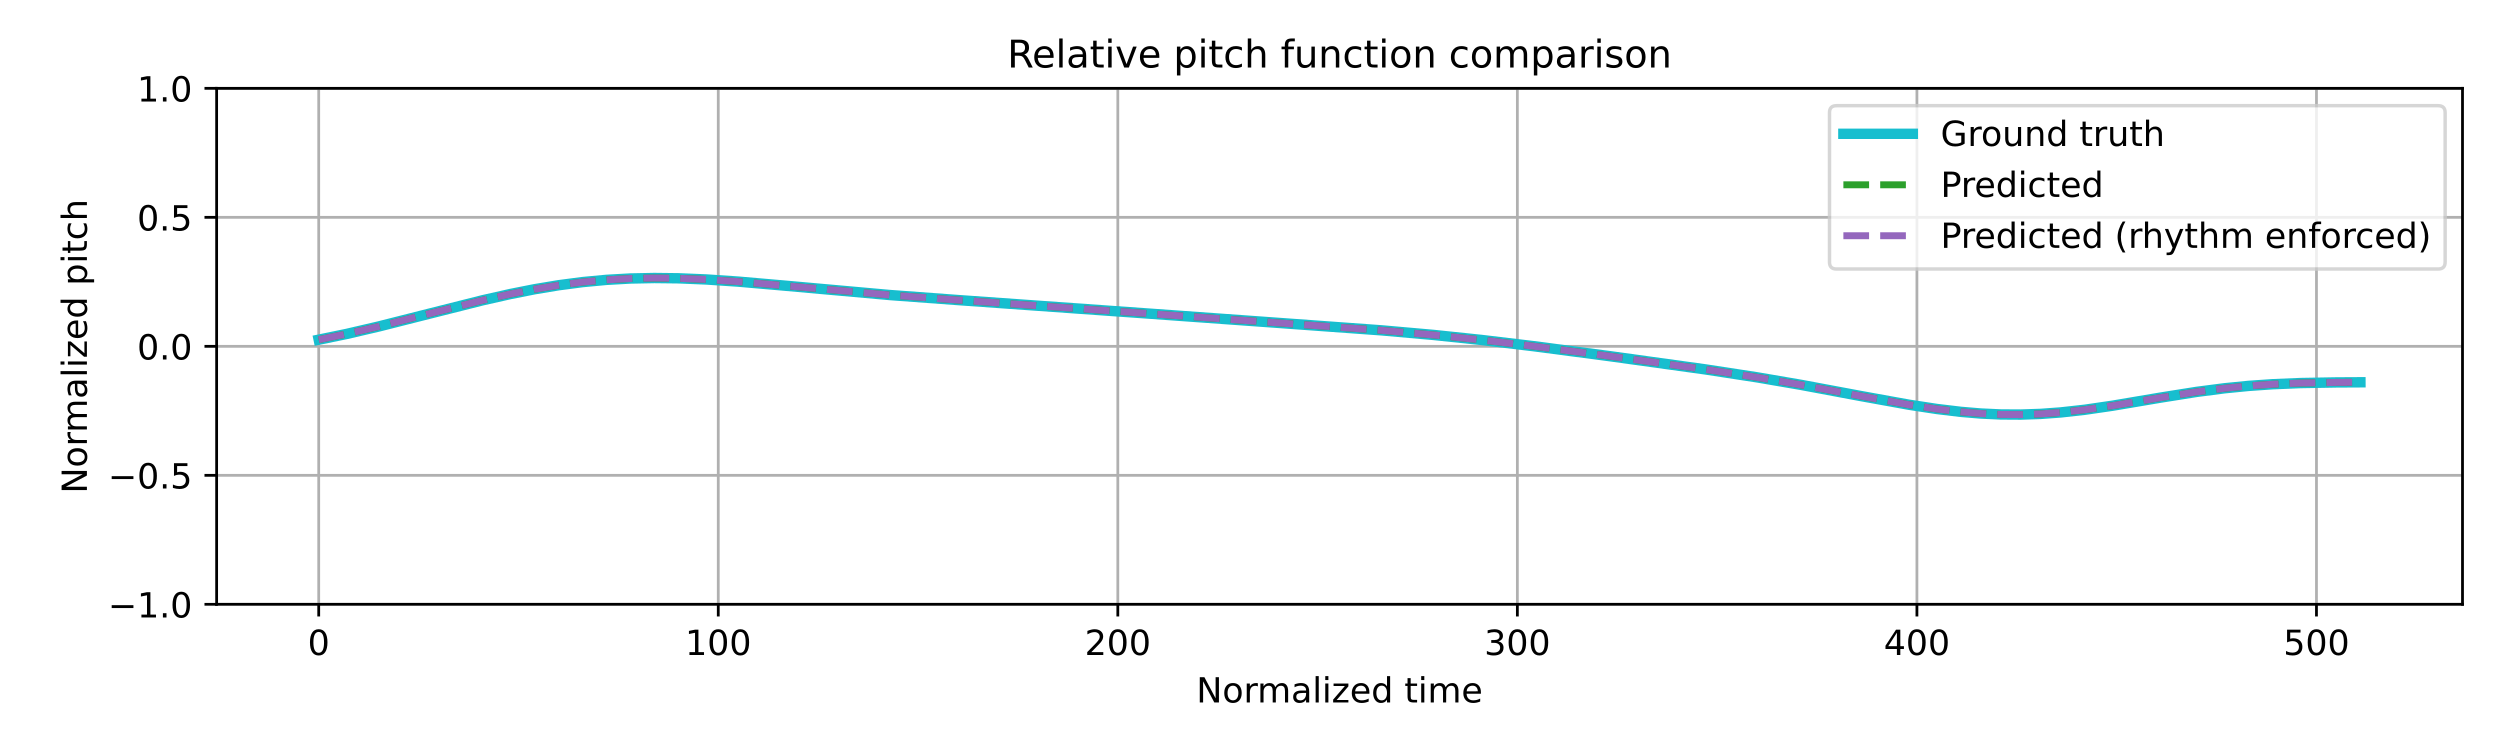
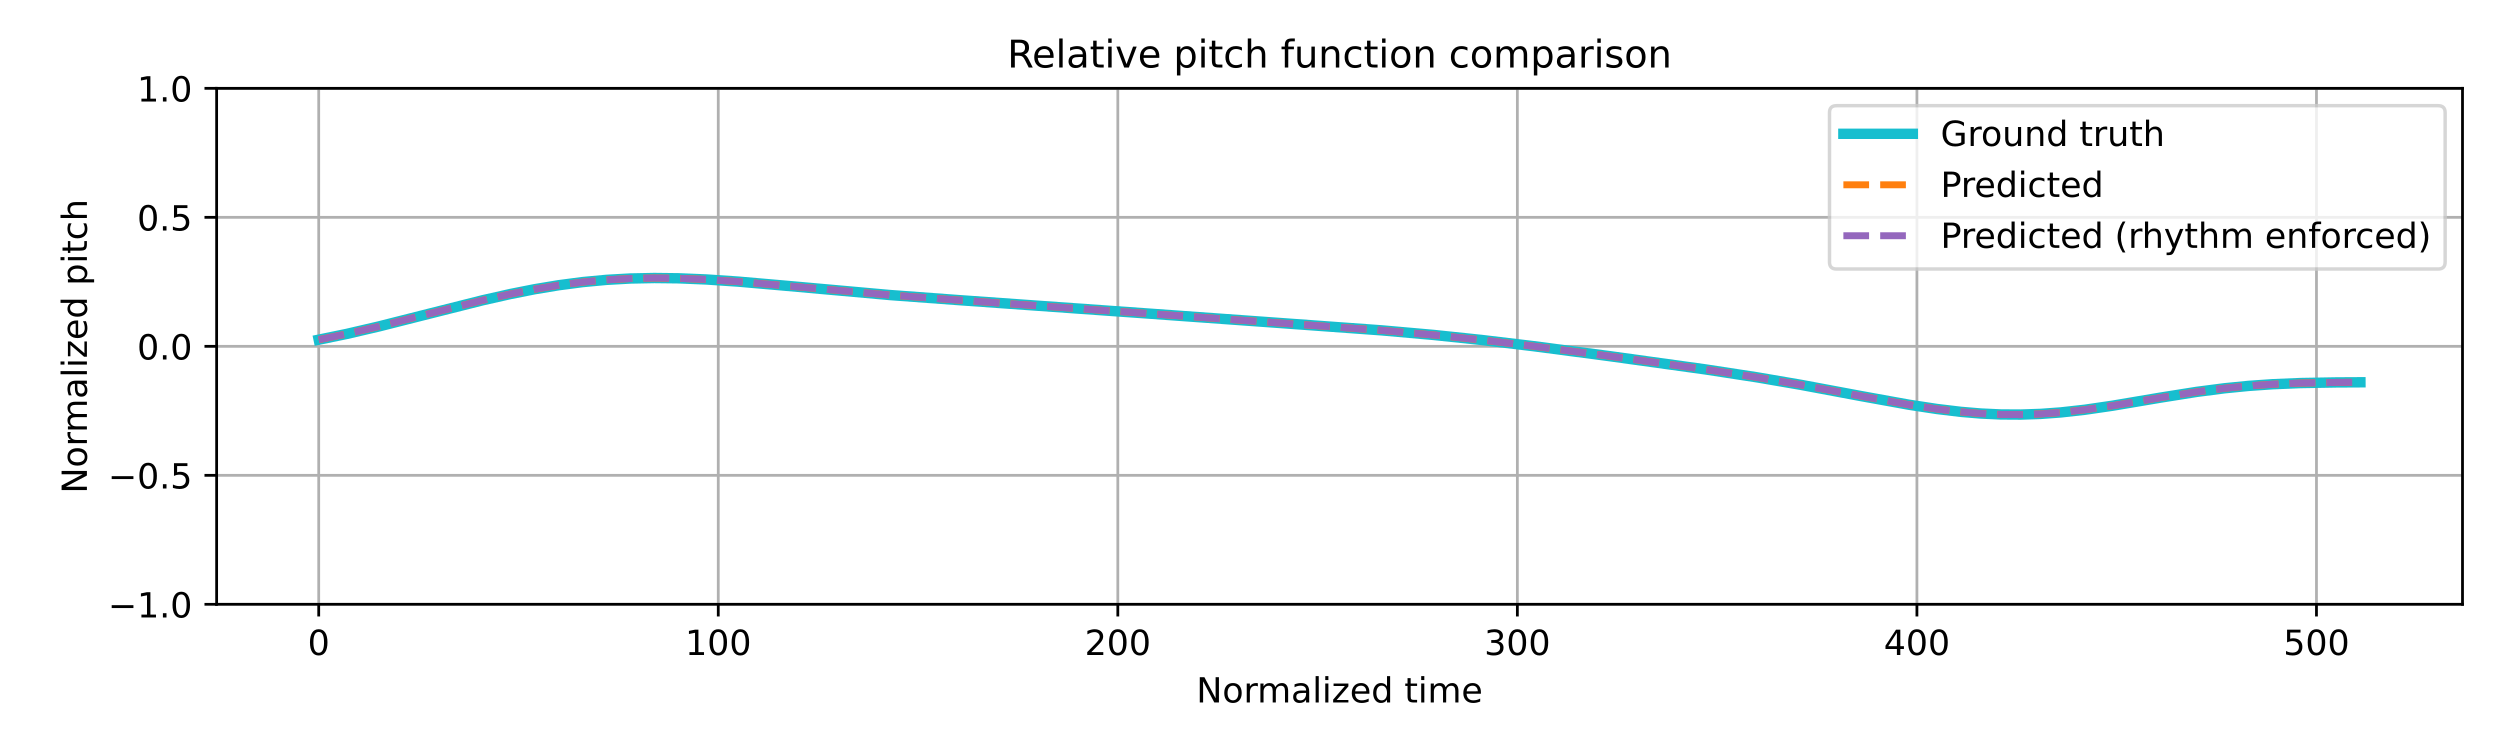
<svg xmlns="http://www.w3.org/2000/svg" xmlns:xlink="http://www.w3.org/1999/xlink" width="720pt" height="216pt" viewBox="0 0 720 216" version="1.1">
  <defs>
    <style type="text/css">*{stroke-linejoin: round; stroke-linecap: butt}</style>
  </defs>
  <g id="figure_1">
    <g id="patch_1">
      <path d="M 0 216  L 720 216  L 720 0  L 0 0  z " style="fill: #ffffff" />
    </g>
    <g id="axes_1">
      <g id="patch_2">
        <path d="M 62.39 174.04  L 709.2 174.04  L 709.2 25.44  L 62.39 25.44  z " style="fill: #ffffff" />
      </g>
      <g id="matplotlib.axis_1">
        <g id="xtick_1">
          <g id="line2d_1">
-             <path d="M 91.79 174.04  L 91.79 25.44  " clip-path="url(#pc39dac0de6)" style="fill: none; stroke: #b0b0b0; stroke-width: 0.8; stroke-linecap: square" />
+             <path d="M 91.79 174.04  L 91.79 25.44  " clip-path="url(#pe0e8781b8f)" style="fill: none; stroke: #b0b0b0; stroke-width: 0.8; stroke-linecap: square" />
          </g>
          <g id="line2d_2">
            <defs>
-               <path id="m6694a2630f" d="M 0 0  L 0 3.5  " style="stroke: #000000; stroke-width: 0.8" />
-             </defs>
-             <g>
-               <use xlink:href="#m6694a2630f" x="91.79" y="174.04" style="stroke: #000000; stroke-width: 0.8" />
+               <path id="m14382dfadc" d="M 0 0  L 0 3.5  " style="stroke: #000000; stroke-width: 0.8" />
+             </defs>
+             <g>
+               <use xlink:href="#m14382dfadc" x="91.79" y="174.04" style="stroke: #000000; stroke-width: 0.8" />
            </g>
          </g>
          <g id="text_1">
            <g transform="translate(88.60921 188.6384) scale(0.1 -0.1)">
              <defs>
                <path id="DejaVuSans-30" d="M 2034 4250  Q 1547 4250 1301 3770  Q 1056 3291 1056 2328  Q 1056 1369 1301 889  Q 1547 409 2034 409  Q 2525 409 2770 889  Q 3016 1369 3016 2328  Q 3016 3291 2770 3770  Q 2525 4250 2034 4250  z M 2034 4750  Q 2819 4750 3233 4129  Q 3647 3509 3647 2328  Q 3647 1150 3233 529  Q 2819 -91 2034 -91  Q 1250 -91 836 529  Q 422 1150 422 2328  Q 422 3509 836 4129  Q 1250 4750 2034 4750  z " transform="scale(0.015625)" />
              </defs>
              <use xlink:href="#DejaVuSans-30" />
            </g>
          </g>
        </g>
        <g id="xtick_2">
          <g id="line2d_3">
-             <path d="M 206.861 174.04  L 206.861 25.44  " clip-path="url(#pc39dac0de6)" style="fill: none; stroke: #b0b0b0; stroke-width: 0.8; stroke-linecap: square" />
+             <path d="M 206.861 174.04  L 206.861 25.44  " clip-path="url(#pe0e8781b8f)" style="fill: none; stroke: #b0b0b0; stroke-width: 0.8; stroke-linecap: square" />
          </g>
          <g id="line2d_4">
            <g>
-               <use xlink:href="#m6694a2630f" x="206.861" y="174.04" style="stroke: #000000; stroke-width: 0.8" />
+               <use xlink:href="#m14382dfadc" x="206.861" y="174.04" style="stroke: #000000; stroke-width: 0.8" />
            </g>
          </g>
          <g id="text_2">
            <g transform="translate(197.317 188.6384) scale(0.1 -0.1)">
              <defs>
                <path id="DejaVuSans-31" d="M 794 531  L 1825 531  L 1825 4091  L 703 3866  L 703 4441  L 1819 4666  L 2450 4666  L 2450 531  L 3481 531  L 3481 0  L 794 0  L 794 531  z " transform="scale(0.015625)" />
              </defs>
              <use xlink:href="#DejaVuSans-31" />
              <use xlink:href="#DejaVuSans-30" transform="translate(63.62305 0)" />
              <use xlink:href="#DejaVuSans-30" transform="translate(127.2461 0)" />
            </g>
          </g>
        </g>
        <g id="xtick_3">
          <g id="line2d_5">
-             <path d="M 321.931 174.04  L 321.931 25.44  " clip-path="url(#pc39dac0de6)" style="fill: none; stroke: #b0b0b0; stroke-width: 0.8; stroke-linecap: square" />
+             <path d="M 321.931 174.04  L 321.931 25.44  " clip-path="url(#pe0e8781b8f)" style="fill: none; stroke: #b0b0b0; stroke-width: 0.8; stroke-linecap: square" />
          </g>
          <g id="line2d_6">
            <g>
-               <use xlink:href="#m6694a2630f" x="321.931" y="174.04" style="stroke: #000000; stroke-width: 0.8" />
+               <use xlink:href="#m14382dfadc" x="321.931" y="174.04" style="stroke: #000000; stroke-width: 0.8" />
            </g>
          </g>
          <g id="text_3">
            <g transform="translate(312.3872 188.6384) scale(0.1 -0.1)">
              <defs>
                <path id="DejaVuSans-32" d="M 1228 531  L 3431 531  L 3431 0  L 469 0  L 469 531  Q 828 903 1448 1529  Q 2069 2156 2228 2338  Q 2531 2678 2651 2914  Q 2772 3150 2772 3378  Q 2772 3750 2511 3984  Q 2250 4219 1831 4219  Q 1534 4219 1204 4116  Q 875 4013 500 3803  L 500 4441  Q 881 4594 1212 4672  Q 1544 4750 1819 4750  Q 2544 4750 2975 4387  Q 3406 4025 3406 3419  Q 3406 3131 3298 2873  Q 3191 2616 2906 2266  Q 2828 2175 2409 1742  Q 1991 1309 1228 531  z " transform="scale(0.015625)" />
              </defs>
              <use xlink:href="#DejaVuSans-32" />
              <use xlink:href="#DejaVuSans-30" transform="translate(63.62305 0)" />
              <use xlink:href="#DejaVuSans-30" transform="translate(127.2461 0)" />
            </g>
          </g>
        </g>
        <g id="xtick_4">
          <g id="line2d_7">
-             <path d="M 437.001 174.04  L 437.001 25.44  " clip-path="url(#pc39dac0de6)" style="fill: none; stroke: #b0b0b0; stroke-width: 0.8; stroke-linecap: square" />
+             <path d="M 437.001 174.04  L 437.001 25.44  " clip-path="url(#pe0e8781b8f)" style="fill: none; stroke: #b0b0b0; stroke-width: 0.8; stroke-linecap: square" />
          </g>
          <g id="line2d_8">
            <g>
-               <use xlink:href="#m6694a2630f" x="437.001" y="174.04" style="stroke: #000000; stroke-width: 0.8" />
+               <use xlink:href="#m14382dfadc" x="437.001" y="174.04" style="stroke: #000000; stroke-width: 0.8" />
            </g>
          </g>
          <g id="text_4">
            <g transform="translate(427.4575 188.6384) scale(0.1 -0.1)">
              <defs>
                <path id="DejaVuSans-33" d="M 2597 2516  Q 3050 2419 3304 2112  Q 3559 1806 3559 1356  Q 3559 666 3084 287  Q 2609 -91 1734 -91  Q 1441 -91 1130 -33  Q 819 25 488 141  L 488 750  Q 750 597 1062 519  Q 1375 441 1716 441  Q 2309 441 2620 675  Q 2931 909 2931 1356  Q 2931 1769 2642 2001  Q 2353 2234 1838 2234  L 1294 2234  L 1294 2753  L 1863 2753  Q 2328 2753 2575 2939  Q 2822 3125 2822 3475  Q 2822 3834 2567 4026  Q 2313 4219 1838 4219  Q 1578 4219 1281 4162  Q 984 4106 628 3988  L 628 4550  Q 988 4650 1302 4700  Q 1616 4750 1894 4750  Q 2613 4750 3031 4423  Q 3450 4097 3450 3541  Q 3450 3153 3228 2886  Q 3006 2619 2597 2516  z " transform="scale(0.015625)" />
              </defs>
              <use xlink:href="#DejaVuSans-33" />
              <use xlink:href="#DejaVuSans-30" transform="translate(63.62305 0)" />
              <use xlink:href="#DejaVuSans-30" transform="translate(127.2461 0)" />
            </g>
          </g>
        </g>
        <g id="xtick_5">
          <g id="line2d_9">
-             <path d="M 552.072 174.04  L 552.072 25.44  " clip-path="url(#pc39dac0de6)" style="fill: none; stroke: #b0b0b0; stroke-width: 0.8; stroke-linecap: square" />
+             <path d="M 552.072 174.04  L 552.072 25.44  " clip-path="url(#pe0e8781b8f)" style="fill: none; stroke: #b0b0b0; stroke-width: 0.8; stroke-linecap: square" />
          </g>
          <g id="line2d_10">
            <g>
-               <use xlink:href="#m6694a2630f" x="552.072" y="174.04" style="stroke: #000000; stroke-width: 0.8" />
+               <use xlink:href="#m14382dfadc" x="552.072" y="174.04" style="stroke: #000000; stroke-width: 0.8" />
            </g>
          </g>
          <g id="text_5">
            <g transform="translate(542.5278 188.6384) scale(0.1 -0.1)">
              <defs>
                <path id="DejaVuSans-34" d="M 2419 4116  L 825 1625  L 2419 1625  L 2419 4116  z M 2253 4666  L 3047 4666  L 3047 1625  L 3713 1625  L 3713 1100  L 3047 1100  L 3047 0  L 2419 0  L 2419 1100  L 313 1100  L 313 1709  L 2253 4666  z " transform="scale(0.015625)" />
              </defs>
              <use xlink:href="#DejaVuSans-34" />
              <use xlink:href="#DejaVuSans-30" transform="translate(63.62305 0)" />
              <use xlink:href="#DejaVuSans-30" transform="translate(127.2461 0)" />
            </g>
          </g>
        </g>
        <g id="xtick_6">
          <g id="line2d_11">
-             <path d="M 667.142 174.04  L 667.142 25.44  " clip-path="url(#pc39dac0de6)" style="fill: none; stroke: #b0b0b0; stroke-width: 0.8; stroke-linecap: square" />
+             <path d="M 667.142 174.04  L 667.142 25.44  " clip-path="url(#pe0e8781b8f)" style="fill: none; stroke: #b0b0b0; stroke-width: 0.8; stroke-linecap: square" />
          </g>
          <g id="line2d_12">
            <g>
-               <use xlink:href="#m6694a2630f" x="667.142" y="174.04" style="stroke: #000000; stroke-width: 0.8" />
+               <use xlink:href="#m14382dfadc" x="667.142" y="174.04" style="stroke: #000000; stroke-width: 0.8" />
            </g>
          </g>
          <g id="text_6">
            <g transform="translate(657.5981 188.6384) scale(0.1 -0.1)">
              <defs>
                <path id="DejaVuSans-35" d="M 691 4666  L 3169 4666  L 3169 4134  L 1269 4134  L 1269 2991  Q 1406 3038 1543 3061  Q 1681 3084 1819 3084  Q 2600 3084 3056 2656  Q 3513 2228 3513 1497  Q 3513 744 3044 326  Q 2575 -91 1722 -91  Q 1428 -91 1123 -41  Q 819 9 494 109  L 494 744  Q 775 591 1075 516  Q 1375 441 1709 441  Q 2250 441 2565 725  Q 2881 1009 2881 1497  Q 2881 1984 2565 2268  Q 2250 2553 1709 2553  Q 1456 2553 1204 2497  Q 953 2441 691 2322  L 691 4666  z " transform="scale(0.015625)" />
              </defs>
              <use xlink:href="#DejaVuSans-35" />
              <use xlink:href="#DejaVuSans-30" transform="translate(63.62305 0)" />
              <use xlink:href="#DejaVuSans-30" transform="translate(127.2461 0)" />
            </g>
          </g>
        </g>
        <g id="text_7">
          <g transform="translate(344.5544 202.3166) scale(0.1 -0.1)">
            <defs>
              <path id="DejaVuSans-4e" d="M 628 4666  L 1478 4666  L 3547 763  L 3547 4666  L 4159 4666  L 4159 0  L 3309 0  L 1241 3903  L 1241 0  L 628 0  L 628 4666  z " transform="scale(0.015625)" />
              <path id="DejaVuSans-6f" d="M 1959 3097  Q 1497 3097 1228 2736  Q 959 2375 959 1747  Q 959 1119 1226 758  Q 1494 397 1959 397  Q 2419 397 2687 759  Q 2956 1122 2956 1747  Q 2956 2369 2687 2733  Q 2419 3097 1959 3097  z M 1959 3584  Q 2709 3584 3137 3096  Q 3566 2609 3566 1747  Q 3566 888 3137 398  Q 2709 -91 1959 -91  Q 1206 -91 779 398  Q 353 888 353 1747  Q 353 2609 779 3096  Q 1206 3584 1959 3584  z " transform="scale(0.015625)" />
              <path id="DejaVuSans-72" d="M 2631 2963  Q 2534 3019 2420 3045  Q 2306 3072 2169 3072  Q 1681 3072 1420 2755  Q 1159 2438 1159 1844  L 1159 0  L 581 0  L 581 3500  L 1159 3500  L 1159 2956  Q 1341 3275 1631 3429  Q 1922 3584 2338 3584  Q 2397 3584 2469 3576  Q 2541 3569 2628 3553  L 2631 2963  z " transform="scale(0.015625)" />
              <path id="DejaVuSans-6d" d="M 3328 2828  Q 3544 3216 3844 3400  Q 4144 3584 4550 3584  Q 5097 3584 5394 3201  Q 5691 2819 5691 2113  L 5691 0  L 5113 0  L 5113 2094  Q 5113 2597 4934 2840  Q 4756 3084 4391 3084  Q 3944 3084 3684 2787  Q 3425 2491 3425 1978  L 3425 0  L 2847 0  L 2847 2094  Q 2847 2600 2669 2842  Q 2491 3084 2119 3084  Q 1678 3084 1418 2786  Q 1159 2488 1159 1978  L 1159 0  L 581 0  L 581 3500  L 1159 3500  L 1159 2956  Q 1356 3278 1631 3431  Q 1906 3584 2284 3584  Q 2666 3584 2933 3390  Q 3200 3197 3328 2828  z " transform="scale(0.015625)" />
              <path id="DejaVuSans-61" d="M 2194 1759  Q 1497 1759 1228 1600  Q 959 1441 959 1056  Q 959 750 1161 570  Q 1363 391 1709 391  Q 2188 391 2477 730  Q 2766 1069 2766 1631  L 2766 1759  L 2194 1759  z M 3341 1997  L 3341 0  L 2766 0  L 2766 531  Q 2569 213 2275 61  Q 1981 -91 1556 -91  Q 1019 -91 701 211  Q 384 513 384 1019  Q 384 1609 779 1909  Q 1175 2209 1959 2209  L 2766 2209  L 2766 2266  Q 2766 2663 2505 2880  Q 2244 3097 1772 3097  Q 1472 3097 1187 3025  Q 903 2953 641 2809  L 641 3341  Q 956 3463 1253 3523  Q 1550 3584 1831 3584  Q 2591 3584 2966 3190  Q 3341 2797 3341 1997  z " transform="scale(0.015625)" />
              <path id="DejaVuSans-6c" d="M 603 4863  L 1178 4863  L 1178 0  L 603 0  L 603 4863  z " transform="scale(0.015625)" />
              <path id="DejaVuSans-69" d="M 603 3500  L 1178 3500  L 1178 0  L 603 0  L 603 3500  z M 603 4863  L 1178 4863  L 1178 4134  L 603 4134  L 603 4863  z " transform="scale(0.015625)" />
              <path id="DejaVuSans-7a" d="M 353 3500  L 3084 3500  L 3084 2975  L 922 459  L 3084 459  L 3084 0  L 275 0  L 275 525  L 2438 3041  L 353 3041  L 353 3500  z " transform="scale(0.015625)" />
              <path id="DejaVuSans-65" d="M 3597 1894  L 3597 1613  L 953 1613  Q 991 1019 1311 708  Q 1631 397 2203 397  Q 2534 397 2845 478  Q 3156 559 3463 722  L 3463 178  Q 3153 47 2828 -22  Q 2503 -91 2169 -91  Q 1331 -91 842 396  Q 353 884 353 1716  Q 353 2575 817 3079  Q 1281 3584 2069 3584  Q 2775 3584 3186 3129  Q 3597 2675 3597 1894  z M 3022 2063  Q 3016 2534 2758 2815  Q 2500 3097 2075 3097  Q 1594 3097 1305 2825  Q 1016 2553 972 2059  L 3022 2063  z " transform="scale(0.015625)" />
              <path id="DejaVuSans-64" d="M 2906 2969  L 2906 4863  L 3481 4863  L 3481 0  L 2906 0  L 2906 525  Q 2725 213 2448 61  Q 2172 -91 1784 -91  Q 1150 -91 751 415  Q 353 922 353 1747  Q 353 2572 751 3078  Q 1150 3584 1784 3584  Q 2172 3584 2448 3432  Q 2725 3281 2906 2969  z M 947 1747  Q 947 1113 1208 752  Q 1469 391 1925 391  Q 2381 391 2643 752  Q 2906 1113 2906 1747  Q 2906 2381 2643 2742  Q 2381 3103 1925 3103  Q 1469 3103 1208 2742  Q 947 2381 947 1747  z " transform="scale(0.015625)" />
              <path id="DejaVuSans-20" transform="scale(0.015625)" />
              <path id="DejaVuSans-74" d="M 1172 4494  L 1172 3500  L 2356 3500  L 2356 3053  L 1172 3053  L 1172 1153  Q 1172 725 1289 603  Q 1406 481 1766 481  L 2356 481  L 2356 0  L 1766 0  Q 1100 0 847 248  Q 594 497 594 1153  L 594 3053  L 172 3053  L 172 3500  L 594 3500  L 594 4494  L 1172 4494  z " transform="scale(0.015625)" />
            </defs>
            <use xlink:href="#DejaVuSans-4e" />
            <use xlink:href="#DejaVuSans-6f" transform="translate(74.80469 0)" />
            <use xlink:href="#DejaVuSans-72" transform="translate(135.9863 0)" />
            <use xlink:href="#DejaVuSans-6d" transform="translate(175.3496 0)" />
            <use xlink:href="#DejaVuSans-61" transform="translate(272.7617 0)" />
            <use xlink:href="#DejaVuSans-6c" transform="translate(334.041 0)" />
            <use xlink:href="#DejaVuSans-69" transform="translate(361.8242 0)" />
            <use xlink:href="#DejaVuSans-7a" transform="translate(389.6074 0)" />
            <use xlink:href="#DejaVuSans-65" transform="translate(442.0977 0)" />
            <use xlink:href="#DejaVuSans-64" transform="translate(503.6211 0)" />
            <use xlink:href="#DejaVuSans-20" transform="translate(567.0977 0)" />
            <use xlink:href="#DejaVuSans-74" transform="translate(598.8848 0)" />
            <use xlink:href="#DejaVuSans-69" transform="translate(638.0938 0)" />
            <use xlink:href="#DejaVuSans-6d" transform="translate(665.877 0)" />
            <use xlink:href="#DejaVuSans-65" transform="translate(763.2891 0)" />
          </g>
        </g>
      </g>
      <g id="matplotlib.axis_2">
        <g id="ytick_1">
          <g id="line2d_13">
-             <path d="M 62.39 174.04  L 709.2 174.04  " clip-path="url(#pc39dac0de6)" style="fill: none; stroke: #b0b0b0; stroke-width: 0.8; stroke-linecap: square" />
+             <path d="M 62.39 174.04  L 709.2 174.04  " clip-path="url(#pe0e8781b8f)" style="fill: none; stroke: #b0b0b0; stroke-width: 0.8; stroke-linecap: square" />
          </g>
          <g id="line2d_14">
            <defs>
-               <path id="ma6b845234e" d="M 0 0  L -3.5 0  " style="stroke: #000000; stroke-width: 0.8" />
-             </defs>
-             <g>
-               <use xlink:href="#ma6b845234e" x="62.39" y="174.04" style="stroke: #000000; stroke-width: 0.8" />
+               <path id="mbdc5311661" d="M 0 0  L -3.5 0  " style="stroke: #000000; stroke-width: 0.8" />
+             </defs>
+             <g>
+               <use xlink:href="#mbdc5311661" x="62.39" y="174.04" style="stroke: #000000; stroke-width: 0.8" />
            </g>
          </g>
          <g id="text_8">
            <g transform="translate(31.10719 177.8392) scale(0.1 -0.1)">
              <defs>
                <path id="DejaVuSans-2212" d="M 678 2272  L 4684 2272  L 4684 1741  L 678 1741  L 678 2272  z " transform="scale(0.015625)" />
                <path id="DejaVuSans-2e" d="M 684 794  L 1344 794  L 1344 0  L 684 0  L 684 794  z " transform="scale(0.015625)" />
              </defs>
              <use xlink:href="#DejaVuSans-2212" />
              <use xlink:href="#DejaVuSans-31" transform="translate(83.78906 0)" />
              <use xlink:href="#DejaVuSans-2e" transform="translate(147.4121 0)" />
              <use xlink:href="#DejaVuSans-30" transform="translate(179.1992 0)" />
            </g>
          </g>
        </g>
        <g id="ytick_2">
          <g id="line2d_15">
-             <path d="M 62.39 136.89  L 709.2 136.89  " clip-path="url(#pc39dac0de6)" style="fill: none; stroke: #b0b0b0; stroke-width: 0.8; stroke-linecap: square" />
+             <path d="M 62.39 136.89  L 709.2 136.89  " clip-path="url(#pe0e8781b8f)" style="fill: none; stroke: #b0b0b0; stroke-width: 0.8; stroke-linecap: square" />
          </g>
          <g id="line2d_16">
            <g>
-               <use xlink:href="#ma6b845234e" x="62.39" y="136.89" style="stroke: #000000; stroke-width: 0.8" />
+               <use xlink:href="#mbdc5311661" x="62.39" y="136.89" style="stroke: #000000; stroke-width: 0.8" />
            </g>
          </g>
          <g id="text_9">
            <g transform="translate(31.10719 140.6892) scale(0.1 -0.1)">
              <use xlink:href="#DejaVuSans-2212" />
              <use xlink:href="#DejaVuSans-30" transform="translate(83.78906 0)" />
              <use xlink:href="#DejaVuSans-2e" transform="translate(147.4121 0)" />
              <use xlink:href="#DejaVuSans-35" transform="translate(179.1992 0)" />
            </g>
          </g>
        </g>
        <g id="ytick_3">
          <g id="line2d_17">
-             <path d="M 62.39 99.74  L 709.2 99.74  " clip-path="url(#pc39dac0de6)" style="fill: none; stroke: #b0b0b0; stroke-width: 0.8; stroke-linecap: square" />
+             <path d="M 62.39 99.74  L 709.2 99.74  " clip-path="url(#pe0e8781b8f)" style="fill: none; stroke: #b0b0b0; stroke-width: 0.8; stroke-linecap: square" />
          </g>
          <g id="line2d_18">
            <g>
-               <use xlink:href="#ma6b845234e" x="62.39" y="99.74" style="stroke: #000000; stroke-width: 0.8" />
+               <use xlink:href="#mbdc5311661" x="62.39" y="99.74" style="stroke: #000000; stroke-width: 0.8" />
            </g>
          </g>
          <g id="text_10">
            <g transform="translate(39.48687 103.5392) scale(0.1 -0.1)">
              <use xlink:href="#DejaVuSans-30" />
              <use xlink:href="#DejaVuSans-2e" transform="translate(63.62305 0)" />
              <use xlink:href="#DejaVuSans-30" transform="translate(95.41016 0)" />
            </g>
          </g>
        </g>
        <g id="ytick_4">
          <g id="line2d_19">
-             <path d="M 62.39 62.59  L 709.2 62.59  " clip-path="url(#pc39dac0de6)" style="fill: none; stroke: #b0b0b0; stroke-width: 0.8; stroke-linecap: square" />
+             <path d="M 62.39 62.59  L 709.2 62.59  " clip-path="url(#pe0e8781b8f)" style="fill: none; stroke: #b0b0b0; stroke-width: 0.8; stroke-linecap: square" />
          </g>
          <g id="line2d_20">
            <g>
-               <use xlink:href="#ma6b845234e" x="62.39" y="62.59" style="stroke: #000000; stroke-width: 0.8" />
+               <use xlink:href="#mbdc5311661" x="62.39" y="62.59" style="stroke: #000000; stroke-width: 0.8" />
            </g>
          </g>
          <g id="text_11">
            <g transform="translate(39.48687 66.38922) scale(0.1 -0.1)">
              <use xlink:href="#DejaVuSans-30" />
              <use xlink:href="#DejaVuSans-2e" transform="translate(63.62305 0)" />
              <use xlink:href="#DejaVuSans-35" transform="translate(95.41016 0)" />
            </g>
          </g>
        </g>
        <g id="ytick_5">
          <g id="line2d_21">
-             <path d="M 62.39 25.44  L 709.2 25.44  " clip-path="url(#pc39dac0de6)" style="fill: none; stroke: #b0b0b0; stroke-width: 0.8; stroke-linecap: square" />
+             <path d="M 62.39 25.44  L 709.2 25.44  " clip-path="url(#pe0e8781b8f)" style="fill: none; stroke: #b0b0b0; stroke-width: 0.8; stroke-linecap: square" />
          </g>
          <g id="line2d_22">
            <g>
-               <use xlink:href="#ma6b845234e" x="62.39" y="25.44" style="stroke: #000000; stroke-width: 0.8" />
+               <use xlink:href="#mbdc5311661" x="62.39" y="25.44" style="stroke: #000000; stroke-width: 0.8" />
            </g>
          </g>
          <g id="text_12">
            <g transform="translate(39.48687 29.23922) scale(0.1 -0.1)">
              <use xlink:href="#DejaVuSans-31" />
              <use xlink:href="#DejaVuSans-2e" transform="translate(63.62305 0)" />
              <use xlink:href="#DejaVuSans-30" transform="translate(95.41016 0)" />
            </g>
          </g>
        </g>
        <g id="text_13">
          <g transform="translate(25.0275 142.1259) rotate(-90) scale(0.1 -0.1)">
            <defs>
              <path id="DejaVuSans-70" d="M 1159 525  L 1159 -1331  L 581 -1331  L 581 3500  L 1159 3500  L 1159 2969  Q 1341 3281 1617 3432  Q 1894 3584 2278 3584  Q 2916 3584 3314 3078  Q 3713 2572 3713 1747  Q 3713 922 3314 415  Q 2916 -91 2278 -91  Q 1894 -91 1617 61  Q 1341 213 1159 525  z M 3116 1747  Q 3116 2381 2855 2742  Q 2594 3103 2138 3103  Q 1681 3103 1420 2742  Q 1159 2381 1159 1747  Q 1159 1113 1420 752  Q 1681 391 2138 391  Q 2594 391 2855 752  Q 3116 1113 3116 1747  z " transform="scale(0.015625)" />
              <path id="DejaVuSans-63" d="M 3122 3366  L 3122 2828  Q 2878 2963 2633 3030  Q 2388 3097 2138 3097  Q 1578 3097 1268 2742  Q 959 2388 959 1747  Q 959 1106 1268 751  Q 1578 397 2138 397  Q 2388 397 2633 464  Q 2878 531 3122 666  L 3122 134  Q 2881 22 2623 -34  Q 2366 -91 2075 -91  Q 1284 -91 818 406  Q 353 903 353 1747  Q 353 2603 823 3093  Q 1294 3584 2113 3584  Q 2378 3584 2631 3529  Q 2884 3475 3122 3366  z " transform="scale(0.015625)" />
              <path id="DejaVuSans-68" d="M 3513 2113  L 3513 0  L 2938 0  L 2938 2094  Q 2938 2591 2744 2837  Q 2550 3084 2163 3084  Q 1697 3084 1428 2787  Q 1159 2491 1159 1978  L 1159 0  L 581 0  L 581 4863  L 1159 4863  L 1159 2956  Q 1366 3272 1645 3428  Q 1925 3584 2291 3584  Q 2894 3584 3203 3211  Q 3513 2838 3513 2113  z " transform="scale(0.015625)" />
            </defs>
            <use xlink:href="#DejaVuSans-4e" />
            <use xlink:href="#DejaVuSans-6f" transform="translate(74.80469 0)" />
            <use xlink:href="#DejaVuSans-72" transform="translate(135.9863 0)" />
            <use xlink:href="#DejaVuSans-6d" transform="translate(175.3496 0)" />
            <use xlink:href="#DejaVuSans-61" transform="translate(272.7617 0)" />
            <use xlink:href="#DejaVuSans-6c" transform="translate(334.041 0)" />
            <use xlink:href="#DejaVuSans-69" transform="translate(361.8242 0)" />
            <use xlink:href="#DejaVuSans-7a" transform="translate(389.6074 0)" />
            <use xlink:href="#DejaVuSans-65" transform="translate(442.0977 0)" />
            <use xlink:href="#DejaVuSans-64" transform="translate(503.6211 0)" />
            <use xlink:href="#DejaVuSans-20" transform="translate(567.0977 0)" />
            <use xlink:href="#DejaVuSans-70" transform="translate(598.8848 0)" />
            <use xlink:href="#DejaVuSans-69" transform="translate(662.3613 0)" />
            <use xlink:href="#DejaVuSans-74" transform="translate(690.1445 0)" />
            <use xlink:href="#DejaVuSans-63" transform="translate(729.3535 0)" />
            <use xlink:href="#DejaVuSans-68" transform="translate(784.334 0)" />
          </g>
        </g>
      </g>
      <g id="line2d_23">
-         <path d="M 91.79 97.829  L 99.845 96.171  L 109.051 94.031  L 121.709 90.829  L 138.969 86.484  L 147.024 84.67  L 153.928 83.304  L 160.833 82.155  L 167.737 81.248  L 174.641 80.599  L 181.545 80.21  L 188.449 80.068  L 195.354 80.151  L 203.409 80.486  L 212.614 81.106  L 225.272 82.203  L 256.341 84.975  L 275.903 86.418  L 331.137 90.335  L 367.959 92.976  L 397.877 95.139  L 412.837 96.46  L 426.645 97.904  L 441.604 99.694  L 463.467 102.559  L 491.084 106.379  L 506.043 108.674  L 518.701 110.842  L 535.962 114.066  L 549.77 116.56  L 557.825 117.789  L 564.729 118.614  L 570.483 119.095  L 576.236 119.363  L 581.99 119.399  L 587.743 119.202  L 593.497 118.78  L 600.401 118.012  L 608.456 116.838  L 622.264 114.508  L 632.621 112.865  L 640.676 111.821  L 647.58 111.14  L 654.484 110.66  L 662.539 110.322  L 672.895 110.136  L 679.8 110.099  L 679.8 110.099  " clip-path="url(#pc39dac0de6)" style="fill: none; stroke: #17becf; stroke-width: 3; stroke-linecap: square" />
+         <path d="M 91.79 97.829  L 99.845 96.171  L 109.051 94.031  L 121.709 90.829  L 138.969 86.484  L 147.024 84.67  L 153.928 83.304  L 160.833 82.155  L 167.737 81.248  L 174.641 80.599  L 181.545 80.21  L 188.449 80.068  L 195.354 80.151  L 203.409 80.486  L 212.614 81.106  L 225.272 82.203  L 256.341 84.975  L 275.903 86.418  L 331.137 90.335  L 367.959 92.976  L 397.877 95.139  L 412.837 96.46  L 426.645 97.904  L 441.604 99.694  L 463.467 102.559  L 491.084 106.379  L 506.043 108.674  L 518.701 110.842  L 535.962 114.066  L 549.77 116.56  L 557.825 117.789  L 564.729 118.614  L 570.483 119.095  L 576.236 119.363  L 581.99 119.399  L 587.743 119.202  L 593.497 118.78  L 600.401 118.012  L 608.456 116.838  L 622.264 114.508  L 632.621 112.865  L 640.676 111.821  L 647.58 111.14  L 654.484 110.66  L 662.539 110.322  L 672.895 110.136  L 679.8 110.099  L 679.8 110.099  " clip-path="url(#pe0e8781b8f)" style="fill: none; stroke: #17becf; stroke-width: 3; stroke-linecap: square" />
      </g>
      <g id="line2d_24">
-         <path d="M 91.79 97.829  L 99.845 96.171  L 109.051 94.031  L 121.709 90.829  L 138.969 86.484  L 147.024 84.67  L 153.928 83.304  L 160.833 82.155  L 167.737 81.248  L 174.641 80.599  L 181.545 80.21  L 188.449 80.068  L 195.354 80.151  L 203.409 80.486  L 212.614 81.106  L 225.272 82.203  L 256.341 84.975  L 275.903 86.418  L 331.137 90.335  L 367.959 92.976  L 397.877 95.139  L 412.837 96.46  L 426.645 97.904  L 441.604 99.694  L 463.467 102.559  L 491.084 106.379  L 506.043 108.674  L 518.701 110.842  L 535.962 114.066  L 549.77 116.56  L 557.825 117.789  L 564.729 118.614  L 570.483 119.095  L 576.236 119.363  L 581.99 119.399  L 587.743 119.202  L 593.497 118.78  L 600.401 118.012  L 608.456 116.838  L 622.264 114.508  L 632.621 112.865  L 640.676 111.821  L 647.58 111.14  L 654.484 110.66  L 662.539 110.322  L 672.895 110.136  L 679.8 110.099  L 679.8 110.099  " clip-path="url(#pc39dac0de6)" style="fill: none; stroke-dasharray: 7.4,3.2; stroke-dashoffset: 0; stroke: #2ca02c; stroke-width: 2" />
+         <path d="M 91.79 97.829  L 99.845 96.171  L 109.051 94.031  L 121.709 90.829  L 138.969 86.484  L 147.024 84.67  L 153.928 83.304  L 160.833 82.155  L 167.737 81.248  L 174.641 80.599  L 181.545 80.21  L 188.449 80.068  L 195.354 80.151  L 203.409 80.486  L 212.614 81.106  L 225.272 82.203  L 256.341 84.975  L 275.903 86.418  L 331.137 90.335  L 367.959 92.976  L 397.877 95.139  L 412.837 96.46  L 426.645 97.904  L 441.604 99.694  L 463.467 102.559  L 491.084 106.379  L 506.043 108.674  L 518.701 110.842  L 535.962 114.066  L 549.77 116.56  L 557.825 117.789  L 564.729 118.614  L 570.483 119.095  L 576.236 119.363  L 581.99 119.399  L 587.743 119.202  L 593.497 118.78  L 600.401 118.012  L 608.456 116.838  L 622.264 114.508  L 632.621 112.865  L 640.676 111.821  L 647.58 111.14  L 654.484 110.66  L 662.539 110.322  L 672.895 110.136  L 679.8 110.099  L 679.8 110.099  " clip-path="url(#pe0e8781b8f)" style="fill: none; stroke-dasharray: 7.4,3.2; stroke-dashoffset: 0; stroke: #ff7f0e; stroke-width: 2" />
      </g>
      <g id="line2d_25">
-         <path d="M 91.79 97.829  L 99.845 96.171  L 109.051 94.031  L 121.709 90.829  L 138.969 86.484  L 147.024 84.67  L 153.928 83.304  L 160.833 82.155  L 167.737 81.248  L 174.641 80.599  L 181.545 80.21  L 188.449 80.068  L 195.354 80.151  L 203.409 80.486  L 212.614 81.106  L 225.272 82.203  L 256.341 84.975  L 275.903 86.418  L 331.137 90.335  L 367.959 92.976  L 397.877 95.139  L 412.837 96.46  L 426.645 97.904  L 441.604 99.694  L 463.467 102.559  L 491.084 106.379  L 506.043 108.674  L 518.701 110.842  L 535.962 114.066  L 549.77 116.56  L 557.825 117.789  L 564.729 118.614  L 570.483 119.095  L 576.236 119.363  L 581.99 119.399  L 587.743 119.202  L 593.497 118.78  L 600.401 118.012  L 608.456 116.838  L 622.264 114.508  L 632.621 112.865  L 640.676 111.821  L 647.58 111.14  L 654.484 110.66  L 662.539 110.322  L 672.895 110.136  L 679.8 110.099  L 679.8 110.099  " clip-path="url(#pc39dac0de6)" style="fill: none; stroke-dasharray: 7.4,3.2; stroke-dashoffset: 0; stroke: #9467bd; stroke-width: 2" />
+         <path d="M 91.79 97.829  L 99.845 96.171  L 109.051 94.031  L 121.709 90.829  L 138.969 86.484  L 147.024 84.67  L 153.928 83.304  L 160.833 82.155  L 167.737 81.248  L 174.641 80.599  L 181.545 80.21  L 188.449 80.068  L 195.354 80.151  L 203.409 80.486  L 212.614 81.106  L 225.272 82.203  L 256.341 84.975  L 275.903 86.418  L 331.137 90.335  L 367.959 92.976  L 397.877 95.139  L 412.837 96.46  L 426.645 97.904  L 441.604 99.694  L 463.467 102.559  L 491.084 106.379  L 506.043 108.674  L 518.701 110.842  L 535.962 114.066  L 549.77 116.56  L 557.825 117.789  L 564.729 118.614  L 570.483 119.095  L 576.236 119.363  L 581.99 119.399  L 587.743 119.202  L 593.497 118.78  L 600.401 118.012  L 608.456 116.838  L 622.264 114.508  L 632.621 112.865  L 640.676 111.821  L 647.58 111.14  L 654.484 110.66  L 662.539 110.322  L 672.895 110.136  L 679.8 110.099  L 679.8 110.099  " clip-path="url(#pe0e8781b8f)" style="fill: none; stroke-dasharray: 7.4,3.2; stroke-dashoffset: 0; stroke: #9467bd; stroke-width: 2" />
      </g>
      <g id="patch_3">
        <path d="M 62.39 174.04  L 62.39 25.44  " style="fill: none; stroke: #000000; stroke-width: 0.8; stroke-linejoin: miter; stroke-linecap: square" />
      </g>
      <g id="patch_4">
        <path d="M 709.2 174.04  L 709.2 25.44  " style="fill: none; stroke: #000000; stroke-width: 0.8; stroke-linejoin: miter; stroke-linecap: square" />
      </g>
      <g id="patch_5">
        <path d="M 62.39 174.04  L 709.2 174.04  " style="fill: none; stroke: #000000; stroke-width: 0.8; stroke-linejoin: miter; stroke-linecap: square" />
      </g>
      <g id="patch_6">
        <path d="M 62.39 25.44  L 709.2 25.44  " style="fill: none; stroke: #000000; stroke-width: 0.8; stroke-linejoin: miter; stroke-linecap: square" />
      </g>
      <g id="text_14">
        <g transform="translate(290.1045 19.44) scale(0.11 -0.11)">
          <defs>
            <path id="DejaVuSans-52" d="M 2841 2188  Q 3044 2119 3236 1894  Q 3428 1669 3622 1275  L 4263 0  L 3584 0  L 2988 1197  Q 2756 1666 2539 1819  Q 2322 1972 1947 1972  L 1259 1972  L 1259 0  L 628 0  L 628 4666  L 2053 4666  Q 2853 4666 3247 4331  Q 3641 3997 3641 3322  Q 3641 2881 3436 2590  Q 3231 2300 2841 2188  z M 1259 4147  L 1259 2491  L 2053 2491  Q 2509 2491 2742 2702  Q 2975 2913 2975 3322  Q 2975 3731 2742 3939  Q 2509 4147 2053 4147  L 1259 4147  z " transform="scale(0.015625)" />
            <path id="DejaVuSans-76" d="M 191 3500  L 800 3500  L 1894 563  L 2988 3500  L 3597 3500  L 2284 0  L 1503 0  L 191 3500  z " transform="scale(0.015625)" />
            <path id="DejaVuSans-66" d="M 2375 4863  L 2375 4384  L 1825 4384  Q 1516 4384 1395 4259  Q 1275 4134 1275 3809  L 1275 3500  L 2222 3500  L 2222 3053  L 1275 3053  L 1275 0  L 697 0  L 697 3053  L 147 3053  L 147 3500  L 697 3500  L 697 3744  Q 697 4328 969 4595  Q 1241 4863 1831 4863  L 2375 4863  z " transform="scale(0.015625)" />
            <path id="DejaVuSans-75" d="M 544 1381  L 544 3500  L 1119 3500  L 1119 1403  Q 1119 906 1312 657  Q 1506 409 1894 409  Q 2359 409 2629 706  Q 2900 1003 2900 1516  L 2900 3500  L 3475 3500  L 3475 0  L 2900 0  L 2900 538  Q 2691 219 2414 64  Q 2138 -91 1772 -91  Q 1169 -91 856 284  Q 544 659 544 1381  z M 1991 3584  L 1991 3584  z " transform="scale(0.015625)" />
            <path id="DejaVuSans-6e" d="M 3513 2113  L 3513 0  L 2938 0  L 2938 2094  Q 2938 2591 2744 2837  Q 2550 3084 2163 3084  Q 1697 3084 1428 2787  Q 1159 2491 1159 1978  L 1159 0  L 581 0  L 581 3500  L 1159 3500  L 1159 2956  Q 1366 3272 1645 3428  Q 1925 3584 2291 3584  Q 2894 3584 3203 3211  Q 3513 2838 3513 2113  z " transform="scale(0.015625)" />
            <path id="DejaVuSans-73" d="M 2834 3397  L 2834 2853  Q 2591 2978 2328 3040  Q 2066 3103 1784 3103  Q 1356 3103 1142 2972  Q 928 2841 928 2578  Q 928 2378 1081 2264  Q 1234 2150 1697 2047  L 1894 2003  Q 2506 1872 2764 1633  Q 3022 1394 3022 966  Q 3022 478 2636 193  Q 2250 -91 1575 -91  Q 1294 -91 989 -36  Q 684 19 347 128  L 347 722  Q 666 556 975 473  Q 1284 391 1588 391  Q 1994 391 2212 530  Q 2431 669 2431 922  Q 2431 1156 2273 1281  Q 2116 1406 1581 1522  L 1381 1569  Q 847 1681 609 1914  Q 372 2147 372 2553  Q 372 3047 722 3315  Q 1072 3584 1716 3584  Q 2034 3584 2315 3537  Q 2597 3491 2834 3397  z " transform="scale(0.015625)" />
          </defs>
          <use xlink:href="#DejaVuSans-52" />
          <use xlink:href="#DejaVuSans-65" transform="translate(64.98242 0)" />
          <use xlink:href="#DejaVuSans-6c" transform="translate(126.5059 0)" />
          <use xlink:href="#DejaVuSans-61" transform="translate(154.2891 0)" />
          <use xlink:href="#DejaVuSans-74" transform="translate(215.5684 0)" />
          <use xlink:href="#DejaVuSans-69" transform="translate(254.7773 0)" />
          <use xlink:href="#DejaVuSans-76" transform="translate(282.5605 0)" />
          <use xlink:href="#DejaVuSans-65" transform="translate(341.7402 0)" />
          <use xlink:href="#DejaVuSans-20" transform="translate(403.2637 0)" />
          <use xlink:href="#DejaVuSans-70" transform="translate(435.0508 0)" />
          <use xlink:href="#DejaVuSans-69" transform="translate(498.5273 0)" />
          <use xlink:href="#DejaVuSans-74" transform="translate(526.3105 0)" />
          <use xlink:href="#DejaVuSans-63" transform="translate(565.5195 0)" />
          <use xlink:href="#DejaVuSans-68" transform="translate(620.5 0)" />
          <use xlink:href="#DejaVuSans-20" transform="translate(683.8789 0)" />
          <use xlink:href="#DejaVuSans-66" transform="translate(715.666 0)" />
          <use xlink:href="#DejaVuSans-75" transform="translate(750.8711 0)" />
          <use xlink:href="#DejaVuSans-6e" transform="translate(814.25 0)" />
          <use xlink:href="#DejaVuSans-63" transform="translate(877.6289 0)" />
          <use xlink:href="#DejaVuSans-74" transform="translate(932.6094 0)" />
          <use xlink:href="#DejaVuSans-69" transform="translate(971.8184 0)" />
          <use xlink:href="#DejaVuSans-6f" transform="translate(999.6016 0)" />
          <use xlink:href="#DejaVuSans-6e" transform="translate(1060.783 0)" />
          <use xlink:href="#DejaVuSans-20" transform="translate(1124.162 0)" />
          <use xlink:href="#DejaVuSans-63" transform="translate(1155.949 0)" />
          <use xlink:href="#DejaVuSans-6f" transform="translate(1210.93 0)" />
          <use xlink:href="#DejaVuSans-6d" transform="translate(1272.111 0)" />
          <use xlink:href="#DejaVuSans-70" transform="translate(1369.523 0)" />
          <use xlink:href="#DejaVuSans-61" transform="translate(1433 0)" />
          <use xlink:href="#DejaVuSans-72" transform="translate(1494.279 0)" />
          <use xlink:href="#DejaVuSans-69" transform="translate(1535.393 0)" />
          <use xlink:href="#DejaVuSans-73" transform="translate(1563.176 0)" />
          <use xlink:href="#DejaVuSans-6f" transform="translate(1615.275 0)" />
          <use xlink:href="#DejaVuSans-6e" transform="translate(1676.457 0)" />
        </g>
      </g>
      <g id="legend_1">
        <g id="patch_7">
          <path d="M 528.894 77.474  L 702.2 77.474  Q 704.2 77.474 704.2 75.474  L 704.2 32.44  Q 704.2 30.44 702.2 30.44  L 528.894 30.44  Q 526.894 30.44 526.894 32.44  L 526.894 75.474  Q 526.894 77.474 528.894 77.474  z " style="fill: #ffffff; opacity: 0.8; stroke: #cccccc; stroke-linejoin: miter" />
        </g>
        <g id="line2d_26">
          <path d="M 530.894 38.538  L 540.894 38.538  L 550.894 38.538  " style="fill: none; stroke: #17becf; stroke-width: 3; stroke-linecap: square" />
        </g>
        <g id="text_15">
          <g transform="translate(558.8937 42.03844) scale(0.1 -0.1)">
            <defs>
              <path id="DejaVuSans-47" d="M 3809 666  L 3809 1919  L 2778 1919  L 2778 2438  L 4434 2438  L 4434 434  Q 4069 175 3628 42  Q 3188 -91 2688 -91  Q 1594 -91 976 548  Q 359 1188 359 2328  Q 359 3472 976 4111  Q 1594 4750 2688 4750  Q 3144 4750 3555 4637  Q 3966 4525 4313 4306  L 4313 3634  Q 3963 3931 3569 4081  Q 3175 4231 2741 4231  Q 1884 4231 1454 3753  Q 1025 3275 1025 2328  Q 1025 1384 1454 906  Q 1884 428 2741 428  Q 3075 428 3337 486  Q 3600 544 3809 666  z " transform="scale(0.015625)" />
            </defs>
            <use xlink:href="#DejaVuSans-47" />
            <use xlink:href="#DejaVuSans-72" transform="translate(77.49023 0)" />
            <use xlink:href="#DejaVuSans-6f" transform="translate(116.3535 0)" />
            <use xlink:href="#DejaVuSans-75" transform="translate(177.5352 0)" />
            <use xlink:href="#DejaVuSans-6e" transform="translate(240.9141 0)" />
            <use xlink:href="#DejaVuSans-64" transform="translate(304.293 0)" />
            <use xlink:href="#DejaVuSans-20" transform="translate(367.7695 0)" />
            <use xlink:href="#DejaVuSans-74" transform="translate(399.5566 0)" />
            <use xlink:href="#DejaVuSans-72" transform="translate(438.7656 0)" />
            <use xlink:href="#DejaVuSans-75" transform="translate(479.8789 0)" />
            <use xlink:href="#DejaVuSans-74" transform="translate(543.2578 0)" />
            <use xlink:href="#DejaVuSans-68" transform="translate(582.4668 0)" />
          </g>
        </g>
        <g id="line2d_27">
-           <path d="M 530.894 53.217  L 540.894 53.217  L 550.894 53.217  " style="fill: none; stroke-dasharray: 7.4,3.2; stroke-dashoffset: 0; stroke: #2ca02c; stroke-width: 2" />
+           <path d="M 530.894 53.217  L 540.894 53.217  L 550.894 53.217  " style="fill: none; stroke-dasharray: 7.4,3.2; stroke-dashoffset: 0; stroke: #ff7f0e; stroke-width: 2" />
        </g>
        <g id="text_16">
          <g transform="translate(558.8937 56.71656) scale(0.1 -0.1)">
            <defs>
              <path id="DejaVuSans-50" d="M 1259 4147  L 1259 2394  L 2053 2394  Q 2494 2394 2734 2622  Q 2975 2850 2975 3272  Q 2975 3691 2734 3919  Q 2494 4147 2053 4147  L 1259 4147  z M 628 4666  L 2053 4666  Q 2838 4666 3239 4311  Q 3641 3956 3641 3272  Q 3641 2581 3239 2228  Q 2838 1875 2053 1875  L 1259 1875  L 1259 0  L 628 0  L 628 4666  z " transform="scale(0.015625)" />
            </defs>
            <use xlink:href="#DejaVuSans-50" />
            <use xlink:href="#DejaVuSans-72" transform="translate(58.55273 0)" />
            <use xlink:href="#DejaVuSans-65" transform="translate(97.41602 0)" />
            <use xlink:href="#DejaVuSans-64" transform="translate(158.9395 0)" />
            <use xlink:href="#DejaVuSans-69" transform="translate(222.416 0)" />
            <use xlink:href="#DejaVuSans-63" transform="translate(250.1992 0)" />
            <use xlink:href="#DejaVuSans-74" transform="translate(305.1797 0)" />
            <use xlink:href="#DejaVuSans-65" transform="translate(344.3887 0)" />
            <use xlink:href="#DejaVuSans-64" transform="translate(405.9121 0)" />
          </g>
        </g>
        <g id="line2d_28">
          <path d="M 530.894 67.895  L 540.894 67.895  L 550.894 67.895  " style="fill: none; stroke-dasharray: 7.4,3.2; stroke-dashoffset: 0; stroke: #9467bd; stroke-width: 2" />
        </g>
        <g id="text_17">
          <g transform="translate(558.8937 71.39469) scale(0.1 -0.1)">
            <defs>
              <path id="DejaVuSans-28" d="M 1984 4856  Q 1566 4138 1362 3434  Q 1159 2731 1159 2009  Q 1159 1288 1364 580  Q 1569 -128 1984 -844  L 1484 -844  Q 1016 -109 783 600  Q 550 1309 550 2009  Q 550 2706 781 3412  Q 1013 4119 1484 4856  L 1984 4856  z " transform="scale(0.015625)" />
              <path id="DejaVuSans-79" d="M 2059 -325  Q 1816 -950 1584 -1140  Q 1353 -1331 966 -1331  L 506 -1331  L 506 -850  L 844 -850  Q 1081 -850 1212 -737  Q 1344 -625 1503 -206  L 1606 56  L 191 3500  L 800 3500  L 1894 763  L 2988 3500  L 3597 3500  L 2059 -325  z " transform="scale(0.015625)" />
              <path id="DejaVuSans-29" d="M 513 4856  L 1013 4856  Q 1481 4119 1714 3412  Q 1947 2706 1947 2009  Q 1947 1309 1714 600  Q 1481 -109 1013 -844  L 513 -844  Q 928 -128 1133 580  Q 1338 1288 1338 2009  Q 1338 2731 1133 3434  Q 928 4138 513 4856  z " transform="scale(0.015625)" />
            </defs>
            <use xlink:href="#DejaVuSans-50" />
            <use xlink:href="#DejaVuSans-72" transform="translate(58.55273 0)" />
            <use xlink:href="#DejaVuSans-65" transform="translate(97.41602 0)" />
            <use xlink:href="#DejaVuSans-64" transform="translate(158.9395 0)" />
            <use xlink:href="#DejaVuSans-69" transform="translate(222.416 0)" />
            <use xlink:href="#DejaVuSans-63" transform="translate(250.1992 0)" />
            <use xlink:href="#DejaVuSans-74" transform="translate(305.1797 0)" />
            <use xlink:href="#DejaVuSans-65" transform="translate(344.3887 0)" />
            <use xlink:href="#DejaVuSans-64" transform="translate(405.9121 0)" />
            <use xlink:href="#DejaVuSans-20" transform="translate(469.3887 0)" />
            <use xlink:href="#DejaVuSans-28" transform="translate(501.1758 0)" />
            <use xlink:href="#DejaVuSans-72" transform="translate(540.1895 0)" />
            <use xlink:href="#DejaVuSans-68" transform="translate(579.5527 0)" />
            <use xlink:href="#DejaVuSans-79" transform="translate(642.9316 0)" />
            <use xlink:href="#DejaVuSans-74" transform="translate(702.1113 0)" />
            <use xlink:href="#DejaVuSans-68" transform="translate(741.3203 0)" />
            <use xlink:href="#DejaVuSans-6d" transform="translate(804.6992 0)" />
            <use xlink:href="#DejaVuSans-20" transform="translate(902.1113 0)" />
            <use xlink:href="#DejaVuSans-65" transform="translate(933.8984 0)" />
            <use xlink:href="#DejaVuSans-6e" transform="translate(995.4219 0)" />
            <use xlink:href="#DejaVuSans-66" transform="translate(1058.801 0)" />
            <use xlink:href="#DejaVuSans-6f" transform="translate(1094.006 0)" />
            <use xlink:href="#DejaVuSans-72" transform="translate(1155.188 0)" />
            <use xlink:href="#DejaVuSans-63" transform="translate(1194.051 0)" />
            <use xlink:href="#DejaVuSans-65" transform="translate(1249.031 0)" />
            <use xlink:href="#DejaVuSans-64" transform="translate(1310.555 0)" />
            <use xlink:href="#DejaVuSans-29" transform="translate(1374.031 0)" />
          </g>
        </g>
      </g>
    </g>
  </g>
  <defs>
-     <clipPath id="pc39dac0de6">
+     <clipPath id="pe0e8781b8f">
      <rect x="62.39" y="25.44" width="646.81" height="148.6" />
    </clipPath>
  </defs>
</svg>
